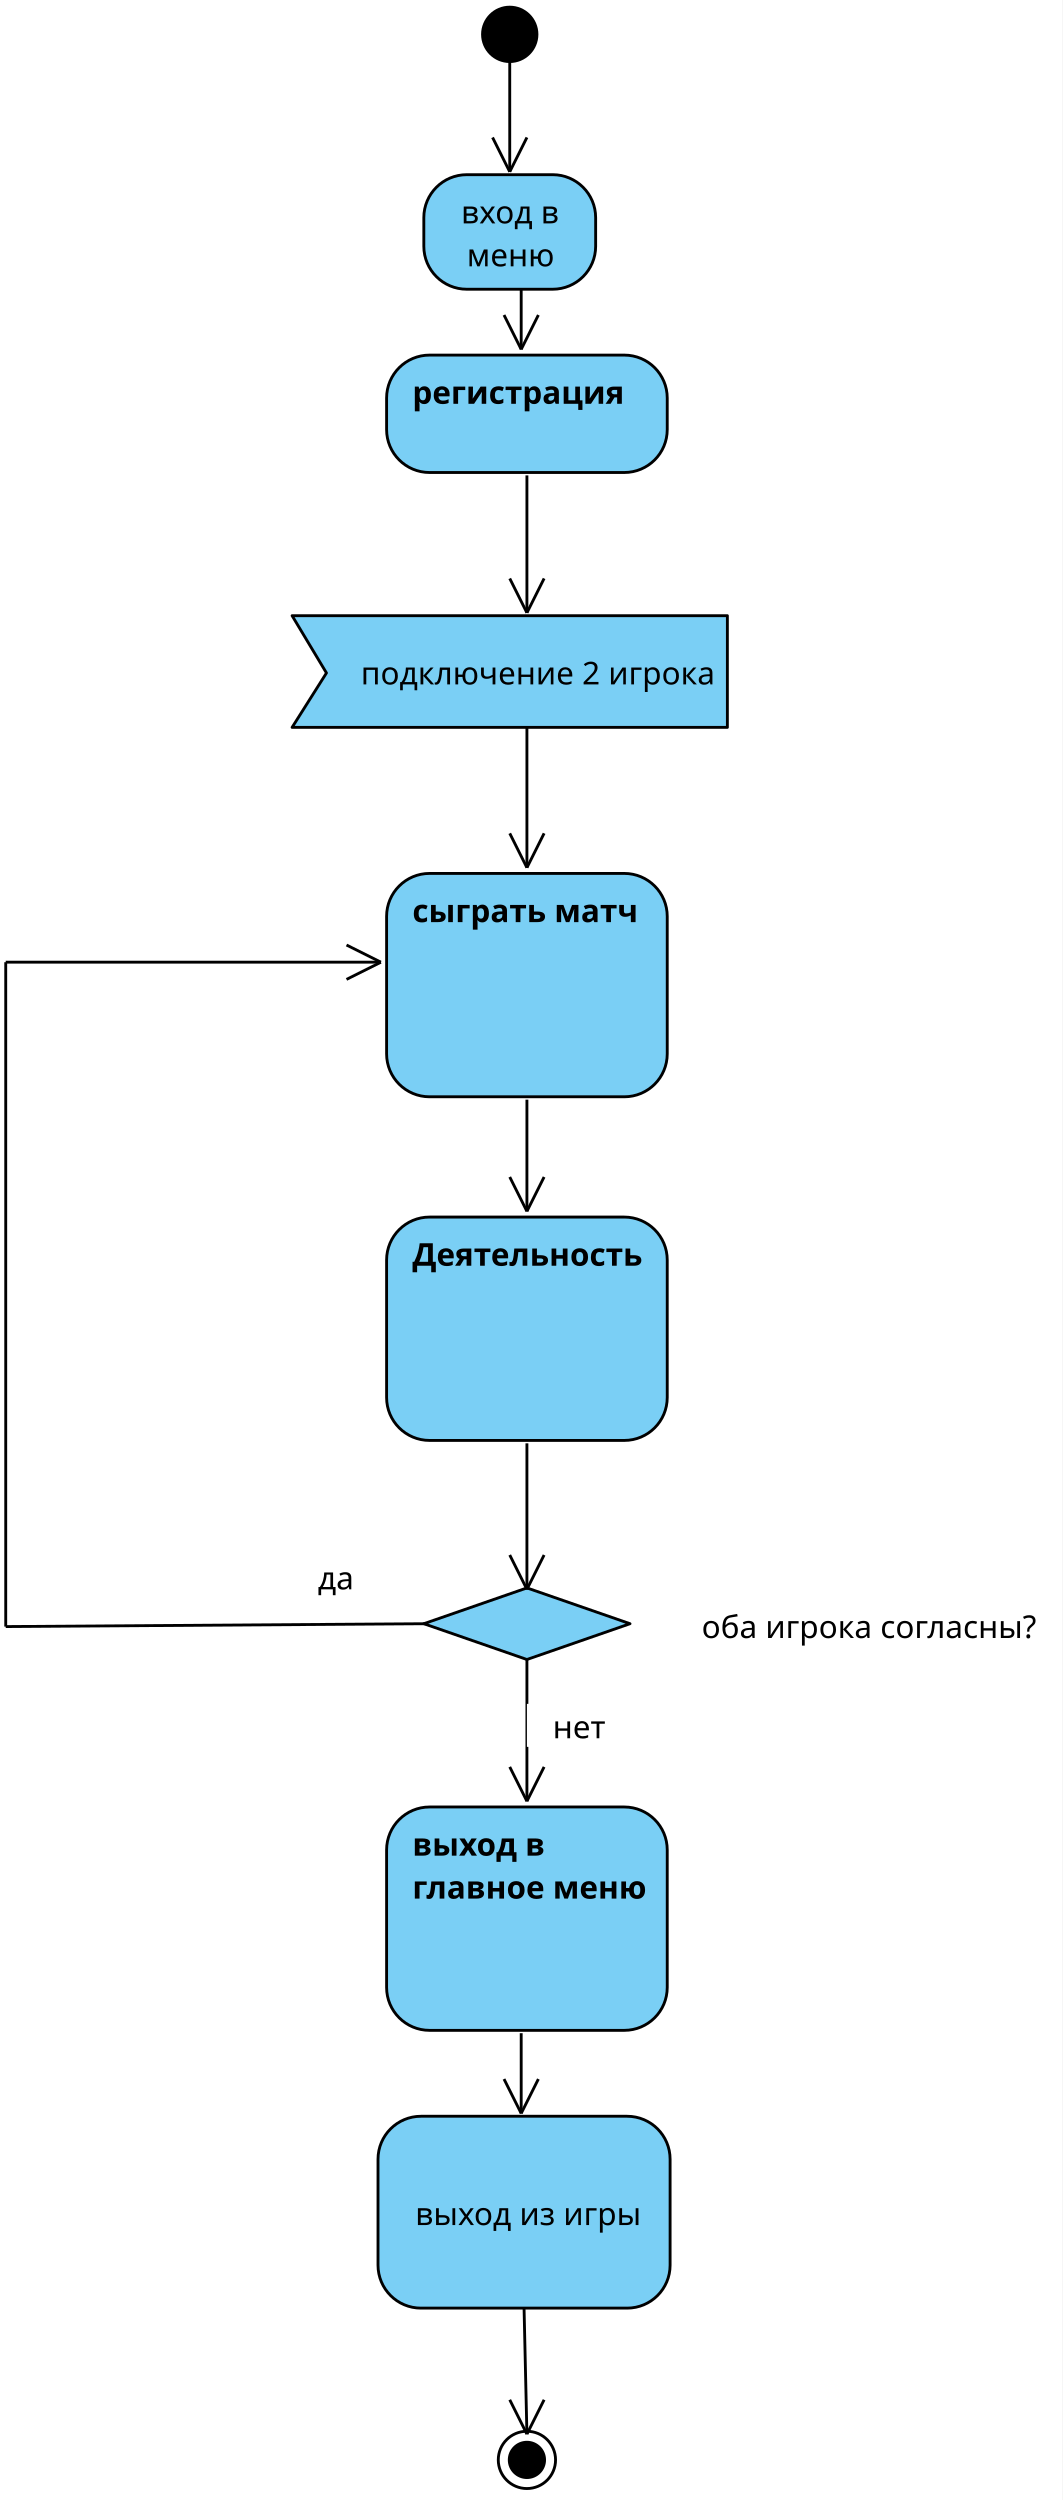
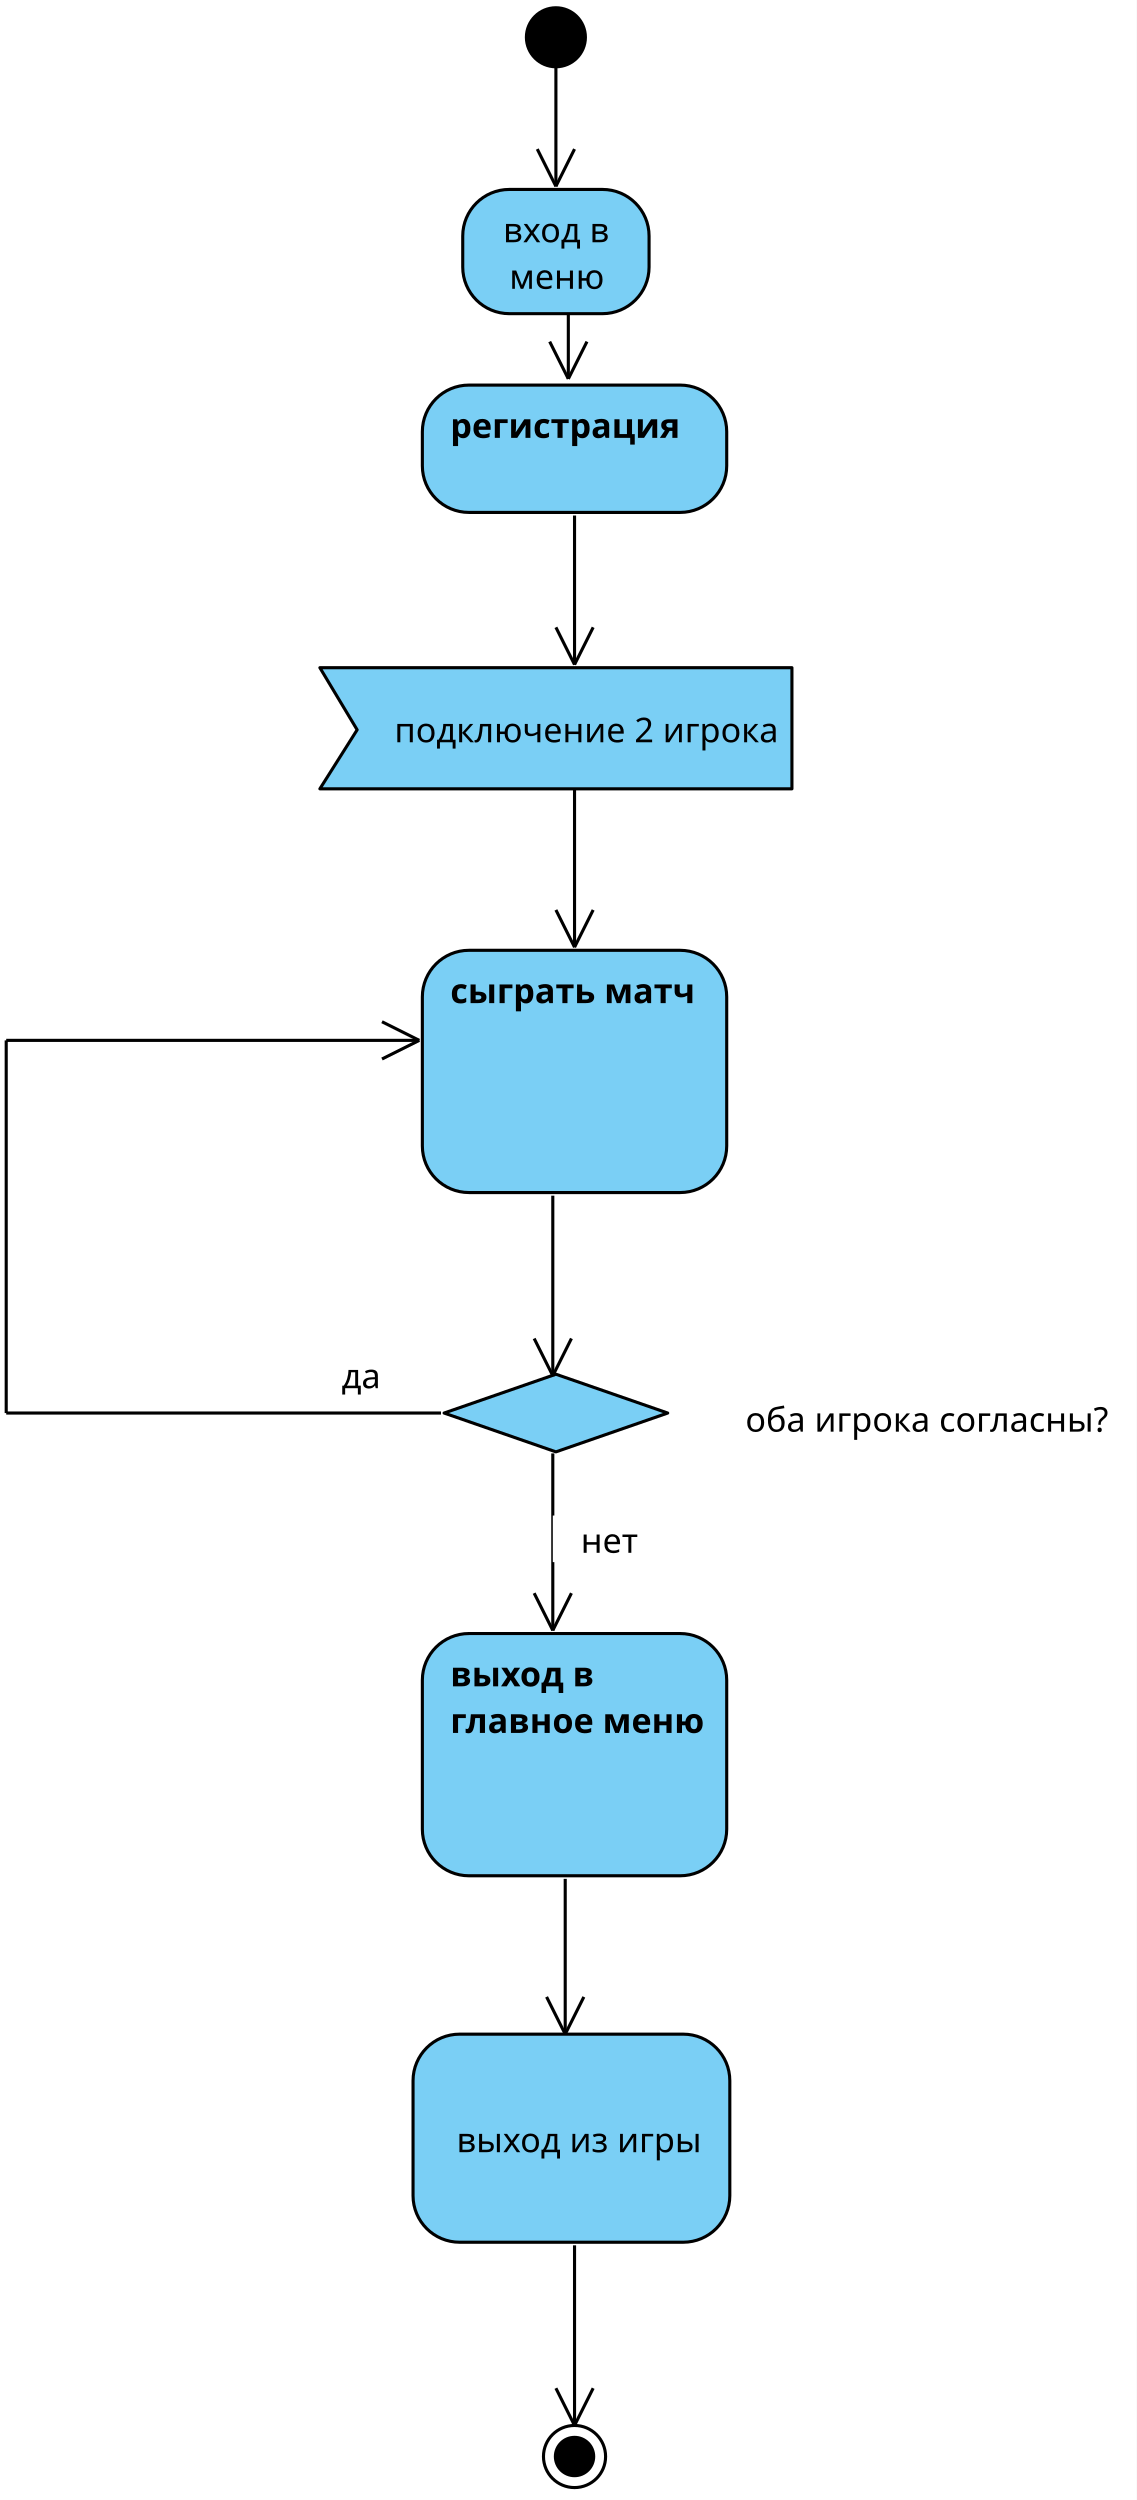
- <svg xmlns="http://www.w3.org/2000/svg" fill-opacity="0" color-rendering="auto" color-interpolation="auto" text-rendering="auto" stroke="rgb(0,0,0)" stroke-linecap="square" width="371" stroke-miterlimit="10" shape-rendering="auto" stroke-opacity="0" fill="rgb(0,0,0)" stroke-dasharray="none" font-weight="normal" stroke-width="1" height="873" font-family="'Dialog'" font-style="normal" stroke-linejoin="miter" font-size="12px" stroke-dashoffset="0" image-rendering="auto">
+ <svg xmlns="http://www.w3.org/2000/svg" fill-opacity="0" color-rendering="auto" color-interpolation="auto" text-rendering="auto" stroke="rgb(0,0,0)" stroke-linecap="square" width="366" stroke-miterlimit="10" shape-rendering="auto" stroke-opacity="0" fill="rgb(0,0,0)" stroke-dasharray="none" font-weight="normal" stroke-width="1" height="805" font-family="'Dialog'" font-style="normal" stroke-linejoin="miter" font-size="12px" stroke-dashoffset="0" image-rendering="auto">
  <defs id="genericDefs" />
  <g>
    <defs id="defs1">
      <clipPath clipPathUnits="userSpaceOnUse" id="clipPath1">
        <path d="M-7 -7 L51 -7 L51 31 L-7 31 L-7 -7 Z" />
      </clipPath>
      <clipPath clipPathUnits="userSpaceOnUse" id="clipPath2">
        <path d="M-7 -7 L71 -7 L71 51 L-7 51 L-7 -7 Z" />
      </clipPath>
      <clipPath clipPathUnits="userSpaceOnUse" id="clipPath3">
        <path d="M0 0 L0 40 L60 40 L60 0 Z" />
      </clipPath>
      <clipPath clipPathUnits="userSpaceOnUse" id="clipPath4">
        <path d="M-7 -7 L164 -7 L164 51 L-7 51 L-7 -7 Z" />
      </clipPath>
      <clipPath clipPathUnits="userSpaceOnUse" id="clipPath5">
        <path d="M0 0 L0 40 L153 40 L153 0 Z" />
      </clipPath>
      <clipPath clipPathUnits="userSpaceOnUse" id="clipPath6">
        <path d="M-7 -7 L111 -7 L111 54 L-7 54 L-7 -7 Z" />
      </clipPath>
      <clipPath clipPathUnits="userSpaceOnUse" id="clipPath7">
        <path d="M0 0 L0 21 L83 21 L83 0 Z" />
      </clipPath>
      <clipPath clipPathUnits="userSpaceOnUse" id="clipPath8">
        <path d="M-7 -7 L111 -7 L111 91 L-7 91 L-7 -7 Z" />
      </clipPath>
      <clipPath clipPathUnits="userSpaceOnUse" id="clipPath9">
        <path d="M0 0 L0 21 L89 21 L89 0 Z" />
      </clipPath>
      <clipPath clipPathUnits="userSpaceOnUse" id="clipPath10">
-         <path d="M0 0 L0 21 L92 21 L92 0 Z" />
+         <path d="M-7 -7 L89 -7 L89 51 L-7 51 L-7 -7 Z" />
      </clipPath>
      <clipPath clipPathUnits="userSpaceOnUse" id="clipPath11">
-         <path d="M-7 -7 L89 -7 L89 51 L-7 51 L-7 -7 Z" />
+         <path d="M0 0 L0 36 L92 36 L92 0 Z" />
      </clipPath>
      <clipPath clipPathUnits="userSpaceOnUse" id="clipPath12">
-         <path d="M0 0 L0 36 L92 36 L92 0 Z" />
+         <path d="M-7 -7 L31 -7 L31 31 L-7 31 L-7 -7 Z" />
      </clipPath>
      <clipPath clipPathUnits="userSpaceOnUse" id="clipPath13">
-         <path d="M-7 -7 L31 -7 L31 31 L-7 31 L-7 -7 Z" />
+         <path d="M-7 -7 L113 -7 L113 78 L-7 78 L-7 -7 Z" />
      </clipPath>
      <clipPath clipPathUnits="userSpaceOnUse" id="clipPath14">
-         <path d="M-7 -7 L113 -7 L113 78 L-7 78 L-7 -7 Z" />
+         <path d="M0 0 L0 68 L103 68 L103 0 Z" />
      </clipPath>
      <clipPath clipPathUnits="userSpaceOnUse" id="clipPath15">
-         <path d="M0 0 L0 67 L102 67 L102 0 Z" />
+         <path d="M-132 -15 L264 -15 L264 30 L-132 30 L-132 -15 Z" />
      </clipPath>
      <clipPath clipPathUnits="userSpaceOnUse" id="clipPath16">
-         <path d="M-132 -15 L264 -15 L264 30 L-132 30 L-132 -15 Z" />
+         <path d="M0 0 L104 0 L104 143 L0 143 L0 0 Z" />
      </clipPath>
      <clipPath clipPathUnits="userSpaceOnUse" id="clipPath17">
-         <path d="M0 0 L104 0 L104 143 L0 143 L0 0 Z" />
+         <path d="M0 0 L0 143 L104 143 L104 0 Z" />
      </clipPath>
      <clipPath clipPathUnits="userSpaceOnUse" id="clipPath18">
-         <path d="M0 0 L0 143 L104 143 L104 0 Z" />
+         <path d="M0 0 L104 0 L104 125 L0 125 L0 0 Z" />
      </clipPath>
      <clipPath clipPathUnits="userSpaceOnUse" id="clipPath19">
-         <path d="M0 0 L104 0 L104 125 L0 125 L0 0 Z" />
+         <path d="M0 0 L0 125 L104 125 L104 0 Z" />
      </clipPath>
      <clipPath clipPathUnits="userSpaceOnUse" id="clipPath20">
-         <path d="M0 0 L0 125 L104 125 L104 0 Z" />
+         <path d="M0 0 L104 0 L104 152 L0 152 L0 0 Z" />
      </clipPath>
      <clipPath clipPathUnits="userSpaceOnUse" id="clipPath21">
-         <path d="M0 0 L104 0 L104 152 L0 152 L0 0 Z" />
+         <path d="M0 0 L0 152 L104 152 L104 0 Z" />
      </clipPath>
      <clipPath clipPathUnits="userSpaceOnUse" id="clipPath22">
-         <path d="M0 0 L0 152 L104 152 L104 0 Z" />
+         <path d="M0 0 L129 0 L129 180 L0 180 L0 0 Z" />
      </clipPath>
      <clipPath clipPathUnits="userSpaceOnUse" id="clipPath23">
-         <path d="M0 0 L104 0 L104 153 L0 153 L0 0 Z" />
+         <path d="M0 0 L0 180 L129 180 L129 0 Z" />
      </clipPath>
      <clipPath clipPathUnits="userSpaceOnUse" id="clipPath24">
-         <path d="M0 0 L0 153 L104 153 L104 0 Z" />
+         <path d="M0 0 L129 0 L129 186 L0 186 L0 0 Z" />
      </clipPath>
      <clipPath clipPathUnits="userSpaceOnUse" id="clipPath25">
-         <path d="M0 0 L104 0 L104 155 L0 155 L0 0 Z" />
+         <path d="M100 83 L100 98 L62 98 L62 83 ZM0 0 L0 30 L17 30 L17 45 L0 45 L0 186 L129 186 L129 59 L114 59 L114 44 L129 44 L129 0 Z" />
      </clipPath>
      <clipPath clipPathUnits="userSpaceOnUse" id="clipPath26">
-         <path d="M0 0 L0 155 L50 155 L50 141 L88 141 L88 155 L104 155 L104 121 L101 121 L101 106 L104 106 L104 0 Z" />
+         <path d="M0 0 L129 0 L129 179 L0 179 L0 0 Z" />
      </clipPath>
      <clipPath clipPathUnits="userSpaceOnUse" id="clipPath27">
-         <path d="M0 0 L104 0 L104 154 L0 154 L0 0 Z" />
+         <path d="M0 0 L0 179 L129 179 L129 0 Z" />
      </clipPath>
      <clipPath clipPathUnits="userSpaceOnUse" id="clipPath28">
-         <path d="M88 66 L88 81 L50 81 L50 66 ZM0 0 L0 154 L104 154 L104 46 L101 46 L101 31 L104 31 L104 0 Z" />
+         <path d="M0 0 L129 0 L129 187 L0 187 L0 0 Z" />
      </clipPath>
      <clipPath clipPathUnits="userSpaceOnUse" id="clipPath29">
-         <path d="M0 0 L104 0 L104 132 L0 132 L0 0 Z" />
+         <path d="M0 0 L0 187 L129 187 L129 0 Z" />
      </clipPath>
      <clipPath clipPathUnits="userSpaceOnUse" id="clipPath30">
-         <path d="M0 0 L0 132 L104 132 L104 0 Z" />
+         <path d="M0 0 L269 0 L269 249 L0 249 L0 0 Z" />
      </clipPath>
      <clipPath clipPathUnits="userSpaceOnUse" id="clipPath31">
-         <path d="M0 0 L105 0 L105 148 L0 148 L0 0 Z" />
+         <path d="M193 162 L193 177 L160 177 L160 162 ZM0 0 L0 249 L269 249 L269 230 L238 230 L238 215 L269 215 L269 0 Z" />
      </clipPath>
      <clipPath clipPathUnits="userSpaceOnUse" id="clipPath32">
-         <path d="M0 0 L0 148 L105 148 L105 0 Z" />
+         <path d="M100 165 L100 180 L62 180 L62 165 ZM0 0 L0 112 L17 112 L17 127 L0 127 L0 186 L129 186 L129 141 L114 141 L114 126 L129 126 L129 0 Z" />
      </clipPath>
      <clipPath clipPathUnits="userSpaceOnUse" id="clipPath33">
-         <path d="M0 0 L251 0 L251 336 L0 336 L0 0 Z" />
+         <path d="M-33 -15 L66 -15 L66 30 L-33 30 L-33 -15 Z" />
      </clipPath>
      <clipPath clipPathUnits="userSpaceOnUse" id="clipPath34">
-         <path d="M182 257 L182 272 L149 272 L149 257 ZM0 0 L0 336 L251 336 L251 324 L232 324 L232 309 L251 309 L251 0 Z" />
-       </clipPath>
-       <clipPath clipPathUnits="userSpaceOnUse" id="clipPath35">
-         <path d="M-33 -15 L66 -15 L66 30 L-33 30 L-33 -15 Z" />
-       </clipPath>
-       <clipPath clipPathUnits="userSpaceOnUse" id="clipPath36">
        <path d="M-38 -15 L76 -15 L76 30 L-38 30 L-38 -15 Z" />
      </clipPath>
    </defs>
    <g fill="white" text-rendering="geometricPrecision" fill-opacity="1" stroke-opacity="1" stroke="white">
-       <rect x="0" width="371" height="873" y="0" stroke="none" />
-     </g>
-     <g font-size="11px" transform="translate(158,2)" fill-opacity="1" fill="black" text-rendering="geometricPrecision" image-rendering="optimizeQuality" font-family="sans-serif" stroke="black" stroke-opacity="1">
+       <rect x="0" width="366" height="805" y="0" stroke="none" />
+     </g>
+     <g font-size="11px" transform="translate(159,2)" fill-opacity="1" fill="black" text-rendering="geometricPrecision" image-rendering="optimizeQuality" font-family="sans-serif" stroke="black" stroke-opacity="1">
      <circle r="10" clip-path="url(#clipPath1)" cx="20" cy="10" stroke="none" />
    </g>
-     <g font-size="11px" transform="translate(148,61)" fill-opacity="1" fill="rgb(122,207,245)" text-rendering="geometricPrecision" image-rendering="optimizeQuality" font-family="sans-serif" stroke="rgb(122,207,245)" stroke-opacity="1">
+     <g font-size="11px" transform="translate(149,61)" fill-opacity="1" fill="rgb(122,207,245)" text-rendering="geometricPrecision" image-rendering="optimizeQuality" font-family="sans-serif" stroke="rgb(122,207,245)" stroke-opacity="1">
      <rect x="0" y="0" clip-path="url(#clipPath2)" width="60" rx="15" ry="15" height="40" stroke="none" />
    </g>
-     <g stroke-linecap="butt" font-size="11px" transform="translate(148,61)" fill-opacity="1" fill="black" text-rendering="geometricPrecision" image-rendering="optimizeQuality" font-family="sans-serif" stroke-linejoin="round" stroke="black" stroke-opacity="1" stroke-miterlimit="0">
+     <g stroke-linecap="butt" font-size="11px" transform="translate(149,61)" fill-opacity="1" fill="black" text-rendering="geometricPrecision" image-rendering="optimizeQuality" font-family="sans-serif" stroke-linejoin="round" stroke="black" stroke-opacity="1" stroke-miterlimit="0">
      <rect x="0" y="0" clip-path="url(#clipPath2)" fill="none" width="60" rx="15" ry="15" height="40" />
    </g>
-     <g font-size="11px" transform="translate(148,61)" fill-opacity="1" fill="black" text-rendering="geometricPrecision" image-rendering="optimizeQuality" font-family="sans-serif" stroke="black" stroke-opacity="1">
+     <g font-size="11px" transform="translate(149,61)" fill-opacity="1" fill="black" text-rendering="geometricPrecision" image-rendering="optimizeQuality" font-family="sans-serif" stroke="black" stroke-opacity="1">
      <text x="13" xml:space="preserve" y="17" clip-path="url(#clipPath3)" stroke="none">вход в</text>
      <text x="15" xml:space="preserve" y="32" clip-path="url(#clipPath3)" stroke="none">меню</text>
    </g>
-     <g font-size="11px" transform="translate(102,215)" fill-opacity="1" fill="rgb(122,207,245)" text-rendering="geometricPrecision" image-rendering="optimizeQuality" font-family="sans-serif" stroke="rgb(122,207,245)" stroke-opacity="1">
+     <g font-size="11px" transform="translate(103,215)" fill-opacity="1" fill="rgb(122,207,245)" text-rendering="geometricPrecision" image-rendering="optimizeQuality" font-family="sans-serif" stroke="rgb(122,207,245)" stroke-opacity="1">
      <path d="M0 0 L152 0 L152 39 L0 39 L12 20 Z" stroke="none" clip-path="url(#clipPath4)" />
    </g>
-     <g stroke-linecap="butt" font-size="11px" transform="translate(102,215)" fill-opacity="1" fill="black" text-rendering="geometricPrecision" image-rendering="optimizeQuality" font-family="sans-serif" stroke-linejoin="round" stroke="black" stroke-opacity="1" stroke-miterlimit="0">
+     <g stroke-linecap="butt" font-size="11px" transform="translate(103,215)" fill-opacity="1" fill="black" text-rendering="geometricPrecision" image-rendering="optimizeQuality" font-family="sans-serif" stroke-linejoin="round" stroke="black" stroke-opacity="1" stroke-miterlimit="0">
      <path fill="none" d="M0 0 L152 0 L152 39 L0 39 L12 20 Z" clip-path="url(#clipPath4)" />
    </g>
-     <g font-size="11px" transform="translate(102,215)" fill-opacity="1" fill="black" text-rendering="geometricPrecision" image-rendering="optimizeQuality" font-family="sans-serif" stroke="black" stroke-opacity="1">
+     <g font-size="11px" transform="translate(103,215)" fill-opacity="1" fill="black" text-rendering="geometricPrecision" image-rendering="optimizeQuality" font-family="sans-serif" stroke="black" stroke-opacity="1">
      <text x="24" xml:space="preserve" y="24" clip-path="url(#clipPath5)" stroke="none">подключение 2 игрока</text>
    </g>
-     <g font-size="11px" transform="translate(134,123)" fill-opacity="1" fill="rgb(122,207,245)" text-rendering="geometricPrecision" image-rendering="optimizeQuality" font-family="sans-serif" stroke="rgb(122,207,245)" font-weight="bold" stroke-opacity="1">
+     <g font-size="11px" transform="translate(135,123)" fill-opacity="1" fill="rgb(122,207,245)" text-rendering="geometricPrecision" image-rendering="optimizeQuality" font-family="sans-serif" stroke="rgb(122,207,245)" font-weight="bold" stroke-opacity="1">
      <rect x="1" y="1" clip-path="url(#clipPath6)" width="98" rx="15" ry="15" height="41" stroke="none" />
    </g>
-     <g fill-opacity="1" text-rendering="geometricPrecision" stroke="black" stroke-linecap="butt" transform="translate(134,123)" stroke-miterlimit="0" stroke-opacity="1" fill="black" font-weight="bold" font-family="sans-serif" stroke-linejoin="round" font-size="11px" image-rendering="optimizeQuality">
+     <g fill-opacity="1" text-rendering="geometricPrecision" stroke="black" stroke-linecap="butt" transform="translate(135,123)" stroke-miterlimit="0" stroke-opacity="1" fill="black" font-weight="bold" font-family="sans-serif" stroke-linejoin="round" font-size="11px" image-rendering="optimizeQuality">
      <rect x="1" y="1" clip-path="url(#clipPath6)" fill="none" width="98" rx="15" ry="15" height="41" />
    </g>
-     <g font-size="11px" transform="translate(134,123)" fill-opacity="1" fill="black" text-rendering="geometricPrecision" image-rendering="optimizeQuality" font-family="sans-serif" stroke="black" font-weight="bold" stroke-opacity="1">
+     <g font-size="11px" transform="translate(135,123)" fill-opacity="1" fill="black" text-rendering="geometricPrecision" image-rendering="optimizeQuality" font-family="sans-serif" stroke="black" font-weight="bold" stroke-opacity="1">
      <text x="10" xml:space="preserve" y="18" clip-path="url(#clipPath7)" stroke="none">регистрация</text>
    </g>
-     <g font-size="11px" transform="translate(134,304)" fill-opacity="1" fill="rgb(122,207,245)" text-rendering="geometricPrecision" image-rendering="optimizeQuality" font-family="sans-serif" stroke="rgb(122,207,245)" font-weight="bold" stroke-opacity="1">
+     <g font-size="11px" transform="translate(135,305)" fill-opacity="1" fill="rgb(122,207,245)" text-rendering="geometricPrecision" image-rendering="optimizeQuality" font-family="sans-serif" stroke="rgb(122,207,245)" font-weight="bold" stroke-opacity="1">
      <rect x="1" y="1" clip-path="url(#clipPath8)" width="98" rx="15" ry="15" height="78" stroke="none" />
    </g>
-     <g fill-opacity="1" text-rendering="geometricPrecision" stroke="black" stroke-linecap="butt" transform="translate(134,304)" stroke-miterlimit="0" stroke-opacity="1" fill="black" font-weight="bold" font-family="sans-serif" stroke-linejoin="round" font-size="11px" image-rendering="optimizeQuality">
+     <g fill-opacity="1" text-rendering="geometricPrecision" stroke="black" stroke-linecap="butt" transform="translate(135,305)" stroke-miterlimit="0" stroke-opacity="1" fill="black" font-weight="bold" font-family="sans-serif" stroke-linejoin="round" font-size="11px" image-rendering="optimizeQuality">
      <rect x="1" y="1" clip-path="url(#clipPath8)" fill="none" width="98" rx="15" ry="15" height="78" />
    </g>
-     <g font-size="11px" transform="translate(134,304)" fill-opacity="1" fill="black" text-rendering="geometricPrecision" image-rendering="optimizeQuality" font-family="sans-serif" stroke="black" font-weight="bold" stroke-opacity="1">
+     <g font-size="11px" transform="translate(135,305)" fill-opacity="1" fill="black" text-rendering="geometricPrecision" image-rendering="optimizeQuality" font-family="sans-serif" stroke="black" font-weight="bold" stroke-opacity="1">
      <text x="10" xml:space="preserve" y="18" clip-path="url(#clipPath9)" stroke="none">сыграть матч</text>
    </g>
-     <g font-size="11px" transform="translate(134,424)" fill-opacity="1" fill="rgb(122,207,245)" text-rendering="geometricPrecision" image-rendering="optimizeQuality" font-family="sans-serif" stroke="rgb(122,207,245)" font-weight="bold" stroke-opacity="1">
+     <g font-size="11px" transform="translate(140,435)" fill-opacity="1" fill="rgb(122,207,245)" text-rendering="geometricPrecision" image-rendering="optimizeQuality" font-family="sans-serif" stroke="rgb(122,207,245)" stroke-opacity="1">
+       <path d="M39 7.5 L75 20 L39 32.5 L3 20 Z" stroke="none" clip-path="url(#clipPath10)" />
+     </g>
+     <g stroke-linecap="butt" font-size="11px" transform="translate(140,435)" fill-opacity="1" fill="black" text-rendering="geometricPrecision" image-rendering="optimizeQuality" font-family="sans-serif" stroke-linejoin="round" stroke="black" stroke-opacity="1" stroke-miterlimit="0">
+       <path fill="none" d="M39 7.5 L75 20 L39 32.5 L3 20 Z" clip-path="url(#clipPath10)" />
+     </g>
+     <g font-size="11px" transform="translate(135,525)" fill-opacity="1" fill="rgb(122,207,245)" text-rendering="geometricPrecision" image-rendering="optimizeQuality" font-family="sans-serif" stroke="rgb(122,207,245)" font-weight="bold" stroke-opacity="1">
      <rect x="1" y="1" clip-path="url(#clipPath8)" width="98" rx="15" ry="15" height="78" stroke="none" />
    </g>
-     <g fill-opacity="1" text-rendering="geometricPrecision" stroke="black" stroke-linecap="butt" transform="translate(134,424)" stroke-miterlimit="0" stroke-opacity="1" fill="black" font-weight="bold" font-family="sans-serif" stroke-linejoin="round" font-size="11px" image-rendering="optimizeQuality">
+     <g fill-opacity="1" text-rendering="geometricPrecision" stroke="black" stroke-linecap="butt" transform="translate(135,525)" stroke-miterlimit="0" stroke-opacity="1" fill="black" font-weight="bold" font-family="sans-serif" stroke-linejoin="round" font-size="11px" image-rendering="optimizeQuality">
      <rect x="1" y="1" clip-path="url(#clipPath8)" fill="none" width="98" rx="15" ry="15" height="78" />
    </g>
-     <g font-size="11px" transform="translate(134,424)" fill-opacity="1" fill="black" text-rendering="geometricPrecision" image-rendering="optimizeQuality" font-family="sans-serif" stroke="black" font-weight="bold" stroke-opacity="1">
-       <text x="10" xml:space="preserve" y="18" clip-path="url(#clipPath10)" stroke="none">Деятельность</text>
-     </g>
-     <g font-size="11px" transform="translate(145,547)" fill-opacity="1" fill="rgb(122,207,245)" text-rendering="geometricPrecision" image-rendering="optimizeQuality" font-family="sans-serif" stroke="rgb(122,207,245)" stroke-opacity="1">
-       <path d="M39 7.5 L75 20 L39 32.5 L3 20 Z" stroke="none" clip-path="url(#clipPath11)" />
-     </g>
-     <g stroke-linecap="butt" font-size="11px" transform="translate(145,547)" fill-opacity="1" fill="black" text-rendering="geometricPrecision" image-rendering="optimizeQuality" font-family="sans-serif" stroke-linejoin="round" stroke="black" stroke-opacity="1" stroke-miterlimit="0">
-       <path fill="none" d="M39 7.5 L75 20 L39 32.5 L3 20 Z" clip-path="url(#clipPath11)" />
-     </g>
-     <g font-size="11px" transform="translate(134,630)" fill-opacity="1" fill="rgb(122,207,245)" text-rendering="geometricPrecision" image-rendering="optimizeQuality" font-family="sans-serif" stroke="rgb(122,207,245)" font-weight="bold" stroke-opacity="1">
-       <rect x="1" y="1" clip-path="url(#clipPath8)" width="98" rx="15" ry="15" height="78" stroke="none" />
-     </g>
-     <g fill-opacity="1" text-rendering="geometricPrecision" stroke="black" stroke-linecap="butt" transform="translate(134,630)" stroke-miterlimit="0" stroke-opacity="1" fill="black" font-weight="bold" font-family="sans-serif" stroke-linejoin="round" font-size="11px" image-rendering="optimizeQuality">
-       <rect x="1" y="1" clip-path="url(#clipPath8)" fill="none" width="98" rx="15" ry="15" height="78" />
-     </g>
-     <g font-size="11px" transform="translate(134,630)" fill-opacity="1" fill="black" text-rendering="geometricPrecision" image-rendering="optimizeQuality" font-family="sans-serif" stroke="black" font-weight="bold" stroke-opacity="1">
-       <text x="10" xml:space="preserve" y="18" clip-path="url(#clipPath12)" stroke="none">выход в</text>
-       <text x="10" xml:space="preserve" y="33" clip-path="url(#clipPath12)" stroke="none">главное меню</text>
-     </g>
-     <g font-size="11px" transform="translate(174,849)" fill-opacity="1" fill="black" text-rendering="geometricPrecision" image-rendering="optimizeQuality" font-family="sans-serif" stroke="black" stroke-opacity="1">
-       <circle r="6.667" clip-path="url(#clipPath13)" cx="10" cy="10" stroke="none" />
-       <circle stroke-linecap="butt" clip-path="url(#clipPath13)" fill="none" stroke-linejoin="round" r="10" cx="10" cy="10" stroke-miterlimit="0" />
-     </g>
-     <g font-size="11px" transform="translate(132,739)" fill-opacity="1" fill="rgb(122,207,245)" text-rendering="geometricPrecision" image-rendering="optimizeQuality" font-family="sans-serif" stroke="rgb(122,207,245)" stroke-opacity="1">
-       <rect x="0" y="0" clip-path="url(#clipPath14)" width="102" rx="15" ry="15" height="67" stroke="none" />
-     </g>
-     <g stroke-linecap="butt" font-size="11px" transform="translate(132,739)" fill-opacity="1" fill="black" text-rendering="geometricPrecision" image-rendering="optimizeQuality" font-family="sans-serif" stroke-linejoin="round" stroke="black" stroke-opacity="1" stroke-miterlimit="0">
-       <rect x="0" y="0" clip-path="url(#clipPath14)" fill="none" width="102" rx="15" ry="15" height="67" />
-     </g>
-     <g font-size="11px" transform="translate(132,739)" fill-opacity="1" fill="black" text-rendering="geometricPrecision" image-rendering="optimizeQuality" font-family="sans-serif" stroke="black" stroke-opacity="1">
-       <text x="13" xml:space="preserve" y="38" clip-path="url(#clipPath15)" stroke="none">выход из игры</text>
-     </g>
-     <g font-size="11px" transform="translate(235,560)" fill-opacity="1" fill="black" text-rendering="geometricPrecision" image-rendering="optimizeQuality" font-family="sans-serif" stroke="black" stroke-opacity="1">
-       <text x="10" xml:space="preserve" y="12" clip-path="url(#clipPath16)" stroke="none">оба игрока согласны?</text>
-     </g>
-     <g stroke-linecap="butt" font-size="11px" transform="translate(128,-29)" fill-opacity="1" fill="black" text-rendering="geometricPrecision" image-rendering="optimizeQuality" font-family="sans-serif" stroke-linejoin="round" stroke="black" stroke-opacity="1">
-       <line y2="89" fill="none" x1="50" clip-path="url(#clipPath18)" x2="50" y1="50" />
-       <line y2="77" fill="none" x1="50" clip-path="url(#clipPath18)" x2="56" y1="89" />
-       <line y2="77" fill="none" x1="50" clip-path="url(#clipPath18)" x2="44" y1="89" />
-     </g>
-     <g stroke-linecap="butt" font-size="11px" transform="translate(132,51)" fill-opacity="1" fill="black" text-rendering="geometricPrecision" image-rendering="optimizeQuality" font-family="sans-serif" stroke-linejoin="round" stroke="black" stroke-opacity="1">
-       <line y2="71" fill="none" x1="50" clip-path="url(#clipPath20)" x2="50" y1="50" />
-       <line y2="59" fill="none" x1="50" clip-path="url(#clipPath20)" x2="56" y1="71" />
-       <line y2="59" fill="none" x1="50" clip-path="url(#clipPath20)" x2="44" y1="71" />
-     </g>
-     <g stroke-linecap="butt" font-size="11px" transform="translate(134,116)" fill-opacity="1" fill="black" text-rendering="geometricPrecision" image-rendering="optimizeQuality" font-family="sans-serif" stroke-linejoin="round" stroke="black" stroke-opacity="1">
-       <line y2="98" fill="none" x1="50" clip-path="url(#clipPath22)" x2="50" y1="50" />
-       <line y2="86" fill="none" x1="50" clip-path="url(#clipPath22)" x2="56" y1="98" />
-       <line y2="86" fill="none" x1="50" clip-path="url(#clipPath22)" x2="44" y1="98" />
-     </g>
-     <g stroke-linecap="butt" font-size="11px" transform="translate(134,204)" fill-opacity="1" fill="black" text-rendering="geometricPrecision" image-rendering="optimizeQuality" font-family="sans-serif" stroke-linejoin="round" stroke="black" stroke-opacity="1">
-       <line y2="99" fill="none" x1="50" clip-path="url(#clipPath24)" x2="50" y1="50" />
-       <line y2="87" fill="none" x1="50" clip-path="url(#clipPath24)" x2="56" y1="99" />
-       <line y2="87" fill="none" x1="50" clip-path="url(#clipPath24)" x2="44" y1="99" />
-     </g>
-     <g stroke-linecap="butt" font-size="11px" transform="translate(134,334)" fill-opacity="1" fill="black" text-rendering="geometricPrecision" image-rendering="optimizeQuality" font-family="sans-serif" stroke-linejoin="round" stroke="black" stroke-opacity="1">
-       <line y2="89" fill="none" x1="50" clip-path="url(#clipPath18)" x2="50" y1="50" />
-       <line y2="77" fill="none" x1="50" clip-path="url(#clipPath18)" x2="56" y1="89" />
-       <line y2="77" fill="none" x1="50" clip-path="url(#clipPath18)" x2="44" y1="89" />
-     </g>
-     <g stroke-linecap="butt" font-size="11px" transform="translate(134,454)" fill-opacity="1" fill="black" text-rendering="geometricPrecision" image-rendering="optimizeQuality" font-family="sans-serif" stroke-linejoin="round" stroke="black" stroke-opacity="1">
-       <line y2="101" fill="none" x1="50" clip-path="url(#clipPath26)" x2="50" y1="50" />
-       <line y2="89" fill="none" x1="50" clip-path="url(#clipPath26)" x2="56" y1="101" />
-       <line y2="89" fill="none" x1="50" clip-path="url(#clipPath26)" x2="44" y1="101" />
-     </g>
-     <g stroke-linecap="butt" font-size="11px" transform="translate(134,529)" fill-opacity="1" fill="black" text-rendering="geometricPrecision" image-rendering="optimizeQuality" font-family="sans-serif" stroke-linejoin="round" stroke="black" stroke-opacity="1">
-       <line y2="100" fill="none" x1="50" clip-path="url(#clipPath28)" x2="50" y1="50" />
-       <line y2="88" fill="none" x1="50" clip-path="url(#clipPath28)" x2="56" y1="100" />
-       <line y2="88" fill="none" x1="50" clip-path="url(#clipPath28)" x2="44" y1="100" />
-     </g>
-     <g stroke-linecap="butt" font-size="11px" transform="translate(132,660)" fill-opacity="1" fill="black" text-rendering="geometricPrecision" image-rendering="optimizeQuality" font-family="sans-serif" stroke-linejoin="round" stroke="black" stroke-opacity="1">
-       <line y2="78" fill="none" x1="50" clip-path="url(#clipPath30)" x2="50" y1="50" />
-       <line y2="66" fill="none" x1="50" clip-path="url(#clipPath30)" x2="56" y1="78" />
-       <line y2="66" fill="none" x1="50" clip-path="url(#clipPath30)" x2="44" y1="78" />
-     </g>
-     <g stroke-linecap="butt" font-size="11px" transform="translate(133,756)" fill-opacity="1" fill="black" text-rendering="geometricPrecision" image-rendering="optimizeQuality" font-family="sans-serif" stroke-linejoin="round" stroke="black" stroke-opacity="1">
-       <line y2="94" fill="none" x1="50" clip-path="url(#clipPath32)" x2="51" y1="50" />
-       <line y2="82" fill="none" x1="51" clip-path="url(#clipPath32)" x2="57" y1="94" />
-       <line y2="82" fill="none" x1="51" clip-path="url(#clipPath32)" x2="45" y1="94" />
-     </g>
-     <g stroke-linecap="butt" font-size="11px" transform="translate(-48,286)" fill-opacity="1" fill="black" text-rendering="geometricPrecision" image-rendering="optimizeQuality" font-family="sans-serif" stroke-linejoin="round" stroke="black" stroke-opacity="1">
-       <line y2="282" fill="none" x1="197" clip-path="url(#clipPath34)" x2="50" y1="281" />
-       <line y2="50" fill="none" x1="50" clip-path="url(#clipPath34)" x2="50" y1="282" />
-       <line y2="50" fill="none" x1="50" clip-path="url(#clipPath34)" x2="181" y1="50" />
-       <line y2="44" fill="none" x1="181" clip-path="url(#clipPath34)" x2="169" y1="50" />
-       <line y2="56" fill="none" x1="181" clip-path="url(#clipPath34)" x2="169" y1="50" />
-     </g>
-     <g font-size="11px" transform="translate(101,543)" fill-opacity="1" fill="black" text-rendering="geometricPrecision" image-rendering="optimizeQuality" font-family="sans-serif" stroke="black" stroke-opacity="1">
-       <text x="10" xml:space="preserve" y="12" clip-path="url(#clipPath35)" stroke="none">да</text>
-     </g>
-     <g font-size="11px" transform="translate(184,595)" fill-opacity="1" fill="black" text-rendering="geometricPrecision" image-rendering="optimizeQuality" font-family="sans-serif" stroke="black" stroke-opacity="1">
-       <text x="9" xml:space="preserve" y="12" clip-path="url(#clipPath36)" stroke="none">нет</text>
-     </g>
-     <g font-size="10px" transform="rotate(-45) translate(-618.6634,0)" fill-opacity="1" fill="rgb(120,120,120)" text-rendering="geometricPrecision" image-rendering="optimizeQuality" stroke="rgb(120,120,120)" stroke-opacity="1" />
+     <g font-size="11px" transform="translate(135,525)" fill-opacity="1" fill="black" text-rendering="geometricPrecision" image-rendering="optimizeQuality" font-family="sans-serif" stroke="black" font-weight="bold" stroke-opacity="1">
+       <text x="10" xml:space="preserve" y="18" clip-path="url(#clipPath11)" stroke="none">выход в</text>
+       <text x="10" xml:space="preserve" y="33" clip-path="url(#clipPath11)" stroke="none">главное меню</text>
+     </g>
+     <g font-size="11px" transform="translate(175,781)" fill-opacity="1" fill="black" text-rendering="geometricPrecision" image-rendering="optimizeQuality" font-family="sans-serif" stroke="black" stroke-opacity="1">
+       <circle r="6.667" clip-path="url(#clipPath12)" cx="10" cy="10" stroke="none" />
+       <circle stroke-linecap="butt" clip-path="url(#clipPath12)" fill="none" stroke-linejoin="round" r="10" cx="10" cy="10" stroke-miterlimit="0" />
+     </g>
+     <g font-size="11px" transform="translate(133,655)" fill-opacity="1" fill="rgb(122,207,245)" text-rendering="geometricPrecision" image-rendering="optimizeQuality" font-family="sans-serif" stroke="rgb(122,207,245)" stroke-opacity="1">
+       <rect x="0" y="0" clip-path="url(#clipPath13)" width="102" rx="15" ry="15" height="67" stroke="none" />
+     </g>
+     <g stroke-linecap="butt" font-size="11px" transform="translate(133,655)" fill-opacity="1" fill="black" text-rendering="geometricPrecision" image-rendering="optimizeQuality" font-family="sans-serif" stroke-linejoin="round" stroke="black" stroke-opacity="1" stroke-miterlimit="0">
+       <rect x="0" y="0" clip-path="url(#clipPath13)" fill="none" width="102" rx="15" ry="15" height="67" />
+     </g>
+     <g font-size="11px" transform="translate(133,655)" fill-opacity="1" fill="black" text-rendering="geometricPrecision" image-rendering="optimizeQuality" font-family="sans-serif" stroke="black" stroke-opacity="1">
+       <text x="14" xml:space="preserve" y="38" clip-path="url(#clipPath14)" stroke="none">выход из игры</text>
+     </g>
+     <g font-size="11px" transform="translate(230,449)" fill-opacity="1" fill="black" text-rendering="geometricPrecision" image-rendering="optimizeQuality" font-family="sans-serif" stroke="black" stroke-opacity="1">
+       <text x="10" xml:space="preserve" y="12" clip-path="url(#clipPath15)" stroke="none">оба игрока согласны?</text>
+     </g>
+     <g stroke-linecap="butt" font-size="11px" transform="translate(129,-29)" fill-opacity="1" fill="black" text-rendering="geometricPrecision" image-rendering="optimizeQuality" font-family="sans-serif" stroke-linejoin="round" stroke="black" stroke-opacity="1">
+       <line y2="89" fill="none" x1="50" clip-path="url(#clipPath17)" x2="50" y1="50" />
+       <line y2="77" fill="none" x1="50" clip-path="url(#clipPath17)" x2="56" y1="89" />
+       <line y2="77" fill="none" x1="50" clip-path="url(#clipPath17)" x2="44" y1="89" />
+     </g>
+     <g stroke-linecap="butt" font-size="11px" transform="translate(133,51)" fill-opacity="1" fill="black" text-rendering="geometricPrecision" image-rendering="optimizeQuality" font-family="sans-serif" stroke-linejoin="round" stroke="black" stroke-opacity="1">
+       <line y2="71" fill="none" x1="50" clip-path="url(#clipPath19)" x2="50" y1="50" />
+       <line y2="59" fill="none" x1="50" clip-path="url(#clipPath19)" x2="56" y1="71" />
+       <line y2="59" fill="none" x1="50" clip-path="url(#clipPath19)" x2="44" y1="71" />
+     </g>
+     <g stroke-linecap="butt" font-size="11px" transform="translate(135,116)" fill-opacity="1" fill="black" text-rendering="geometricPrecision" image-rendering="optimizeQuality" font-family="sans-serif" stroke-linejoin="round" stroke="black" stroke-opacity="1">
+       <line y2="98" fill="none" x1="50" clip-path="url(#clipPath21)" x2="50" y1="50" />
+       <line y2="86" fill="none" x1="50" clip-path="url(#clipPath21)" x2="56" y1="98" />
+       <line y2="86" fill="none" x1="50" clip-path="url(#clipPath21)" x2="44" y1="98" />
+     </g>
+     <g stroke-linecap="butt" font-size="11px" transform="translate(122,191)" fill-opacity="1" fill="black" text-rendering="geometricPrecision" image-rendering="optimizeQuality" font-family="sans-serif" stroke-linejoin="round" stroke="black" stroke-opacity="1">
+       <line y2="114" fill="none" x1="63" clip-path="url(#clipPath23)" x2="63" y1="63" />
+       <line y2="102" fill="none" x1="63" clip-path="url(#clipPath23)" x2="69" y1="114" />
+       <line y2="102" fill="none" x1="63" clip-path="url(#clipPath23)" x2="57" y1="114" />
+     </g>
+     <g stroke-linecap="butt" font-size="11px" transform="translate(116,405)" fill-opacity="1" fill="black" text-rendering="geometricPrecision" image-rendering="optimizeQuality" font-family="sans-serif" stroke-linejoin="round" stroke="black" stroke-opacity="1">
+       <line y2="120" fill="none" x1="62" clip-path="url(#clipPath25)" x2="62" y1="63" />
+       <line y2="108" fill="none" x1="62" clip-path="url(#clipPath25)" x2="68" y1="120" />
+       <line y2="108" fill="none" x1="62" clip-path="url(#clipPath25)" x2="56" y1="120" />
+     </g>
+     <g stroke-linecap="butt" font-size="11px" transform="translate(120,543)" fill-opacity="1" fill="black" text-rendering="geometricPrecision" image-rendering="optimizeQuality" font-family="sans-serif" stroke-linejoin="round" stroke="black" stroke-opacity="1">
+       <line y2="112" fill="none" x1="62" clip-path="url(#clipPath27)" x2="62" y1="62" />
+       <line y2="100" fill="none" x1="62" clip-path="url(#clipPath27)" x2="68" y1="112" />
+       <line y2="100" fill="none" x1="62" clip-path="url(#clipPath27)" x2="56" y1="112" />
+     </g>
+     <g stroke-linecap="butt" font-size="11px" transform="translate(122,660)" fill-opacity="1" fill="black" text-rendering="geometricPrecision" image-rendering="optimizeQuality" font-family="sans-serif" stroke-linejoin="round" stroke="black" stroke-opacity="1">
+       <line y2="121" fill="none" x1="63" clip-path="url(#clipPath29)" x2="63" y1="63" />
+       <line y2="109" fill="none" x1="63" clip-path="url(#clipPath29)" x2="69" y1="121" />
+       <line y2="109" fill="none" x1="63" clip-path="url(#clipPath29)" x2="57" y1="121" />
+     </g>
+     <g stroke-linecap="butt" font-size="11px" transform="translate(-60,273)" fill-opacity="1" fill="black" text-rendering="geometricPrecision" image-rendering="optimizeQuality" font-family="sans-serif" stroke-linejoin="round" stroke="black" stroke-opacity="1">
+       <line y2="182" fill="none" x1="202" clip-path="url(#clipPath31)" x2="62" y1="182" />
+       <line y2="62" fill="none" x1="62" clip-path="url(#clipPath31)" x2="62" y1="182" />
+       <line y2="62" fill="none" x1="62" clip-path="url(#clipPath31)" x2="195" y1="62" />
+       <line y2="56" fill="none" x1="195" clip-path="url(#clipPath31)" x2="183" y1="62" />
+       <line y2="68" fill="none" x1="195" clip-path="url(#clipPath31)" x2="183" y1="62" />
+     </g>
+     <g stroke-linecap="butt" font-size="11px" transform="translate(116,323)" fill-opacity="1" fill="black" text-rendering="geometricPrecision" image-rendering="optimizeQuality" font-family="sans-serif" stroke-linejoin="round" stroke="black" stroke-opacity="1">
+       <line y2="120" fill="none" x1="62" clip-path="url(#clipPath32)" x2="62" y1="62" />
+       <line y2="108" fill="none" x1="62" clip-path="url(#clipPath32)" x2="68" y1="120" />
+       <line y2="108" fill="none" x1="62" clip-path="url(#clipPath32)" x2="56" y1="120" />
+     </g>
+     <g font-size="11px" transform="translate(100,435)" fill-opacity="1" fill="black" text-rendering="geometricPrecision" image-rendering="optimizeQuality" font-family="sans-serif" stroke="black" stroke-opacity="1">
+       <text x="10" xml:space="preserve" y="12" clip-path="url(#clipPath33)" stroke="none">да</text>
+     </g>
+     <g font-size="11px" transform="translate(178,488)" fill-opacity="1" fill="black" text-rendering="geometricPrecision" image-rendering="optimizeQuality" font-family="sans-serif" stroke="black" stroke-opacity="1">
+       <text x="9" xml:space="preserve" y="12" clip-path="url(#clipPath34)" stroke="none">нет</text>
+     </g>
+     <g font-size="10px" transform="rotate(-45) translate(-570.1989,0)" fill-opacity="1" fill="rgb(120,120,120)" text-rendering="geometricPrecision" image-rendering="optimizeQuality" stroke="rgb(120,120,120)" stroke-opacity="1" />
  </g>
</svg>
